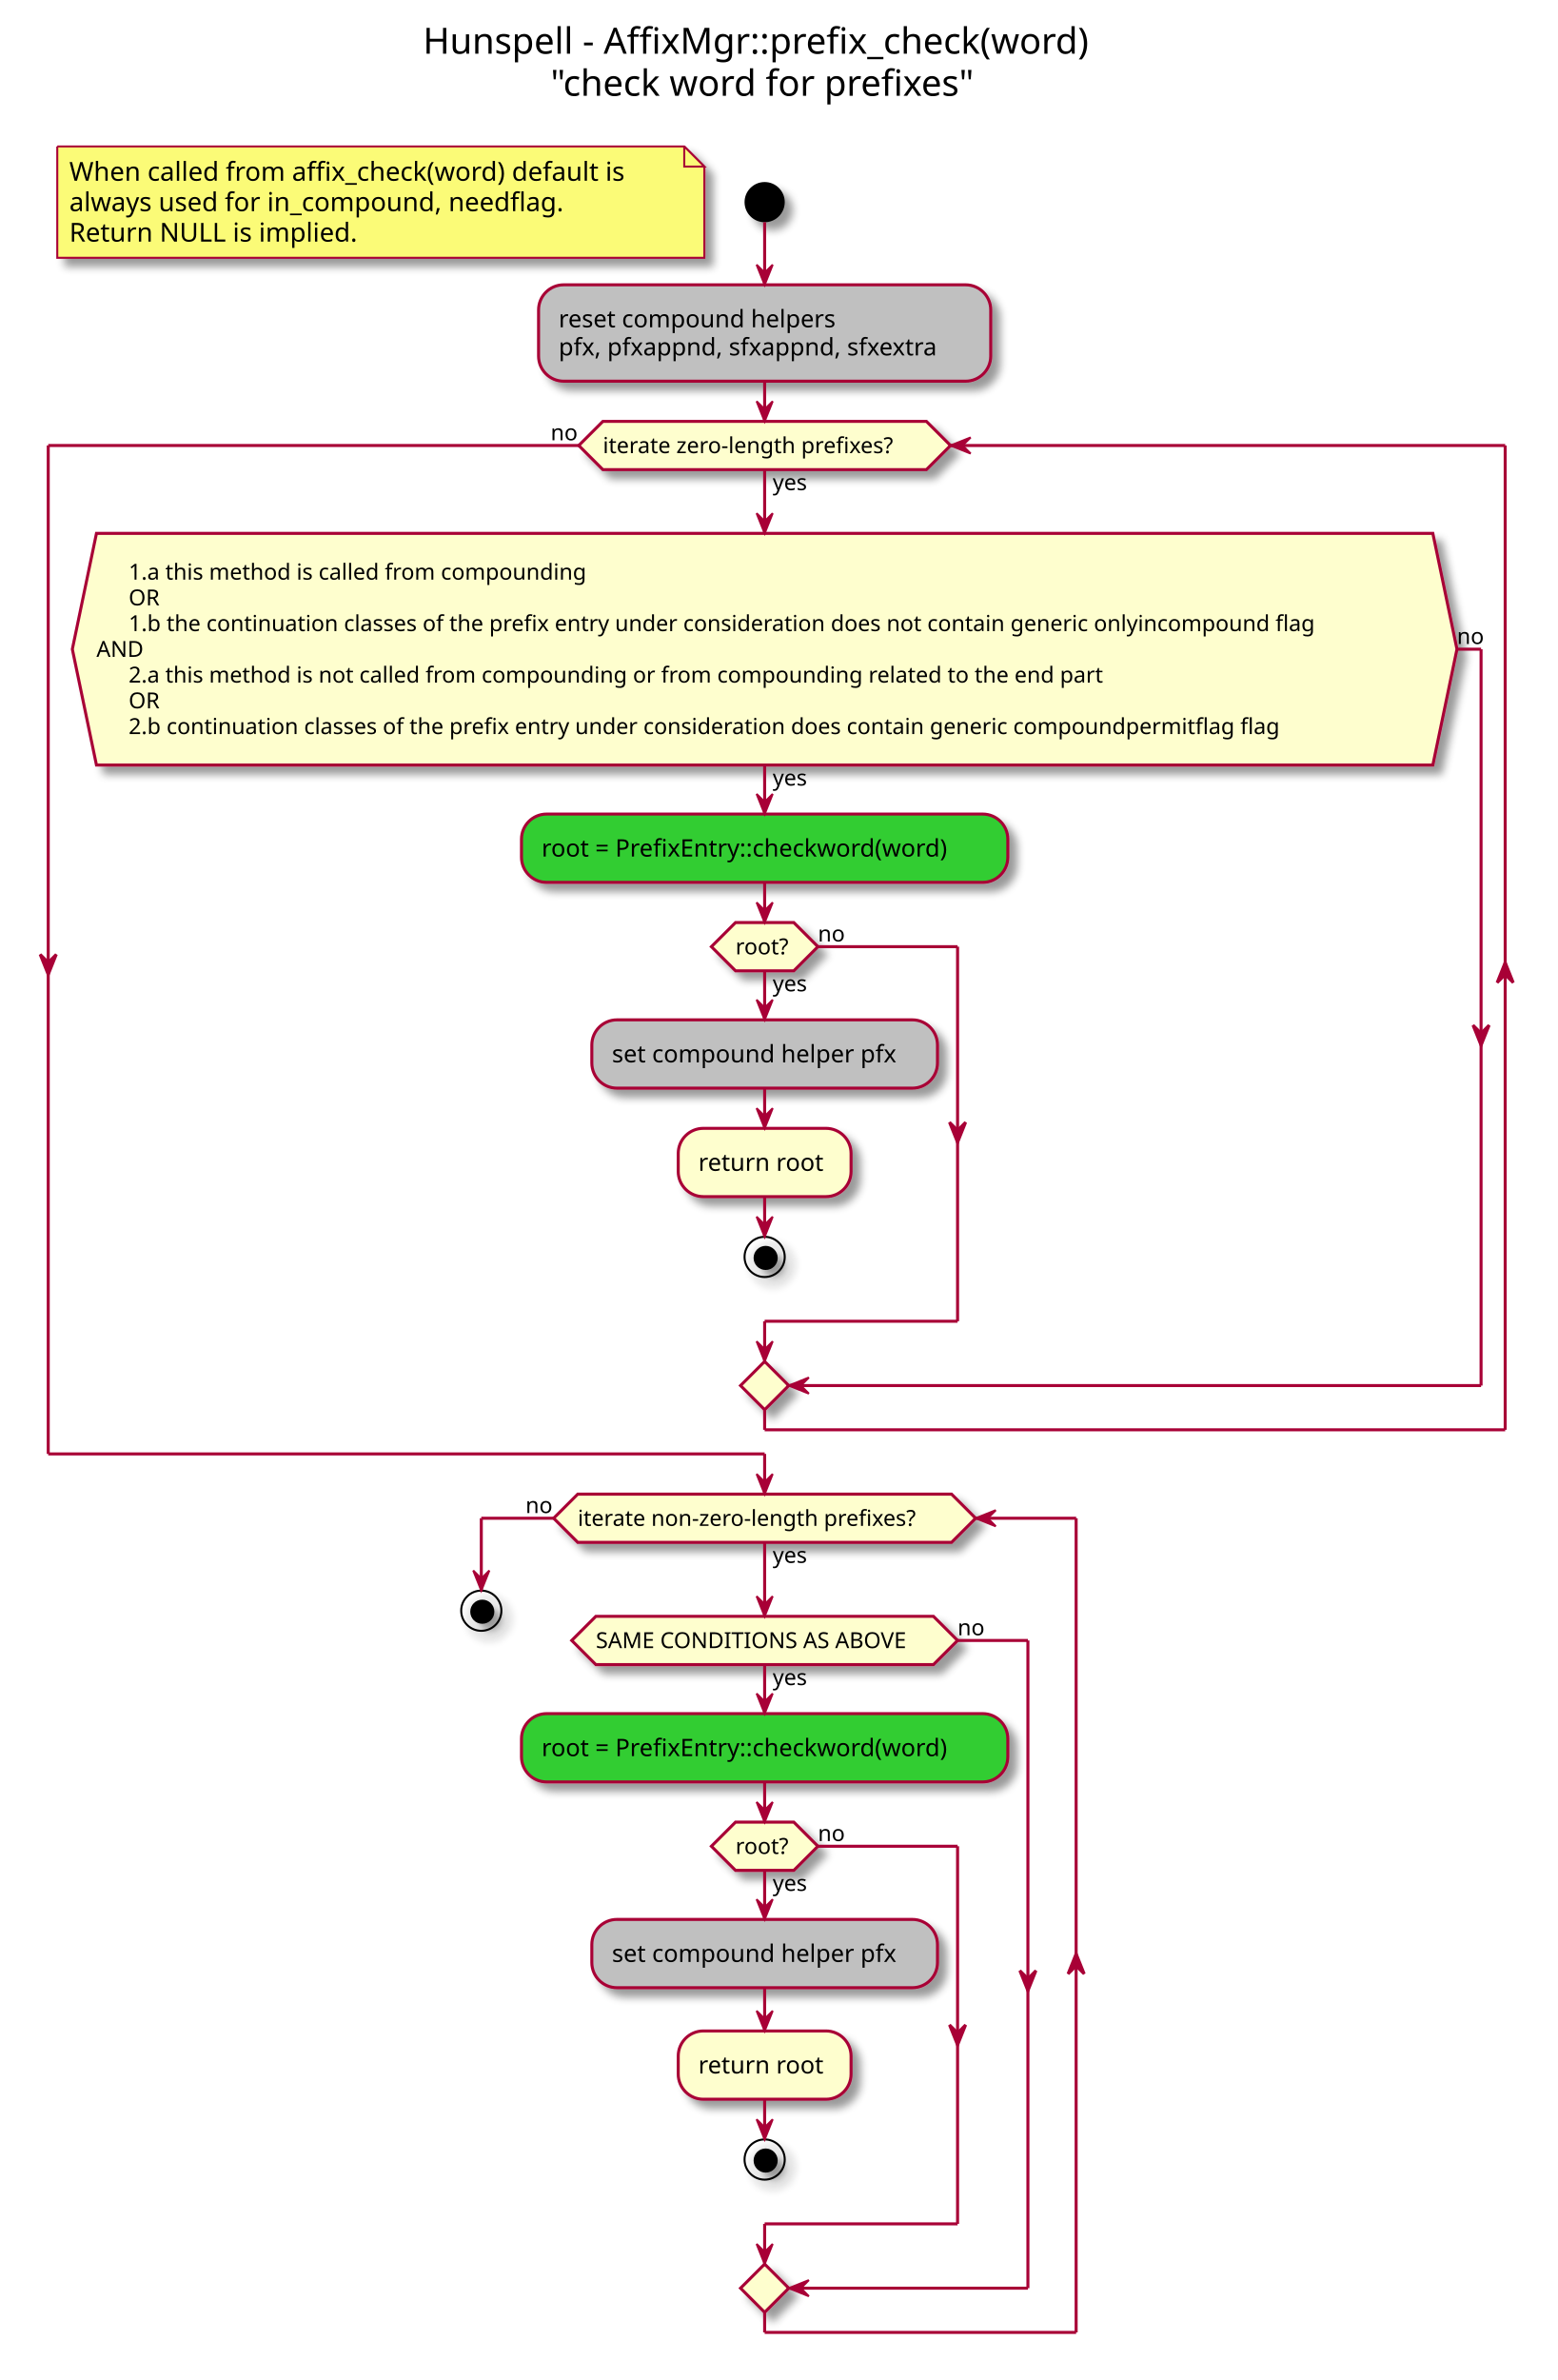
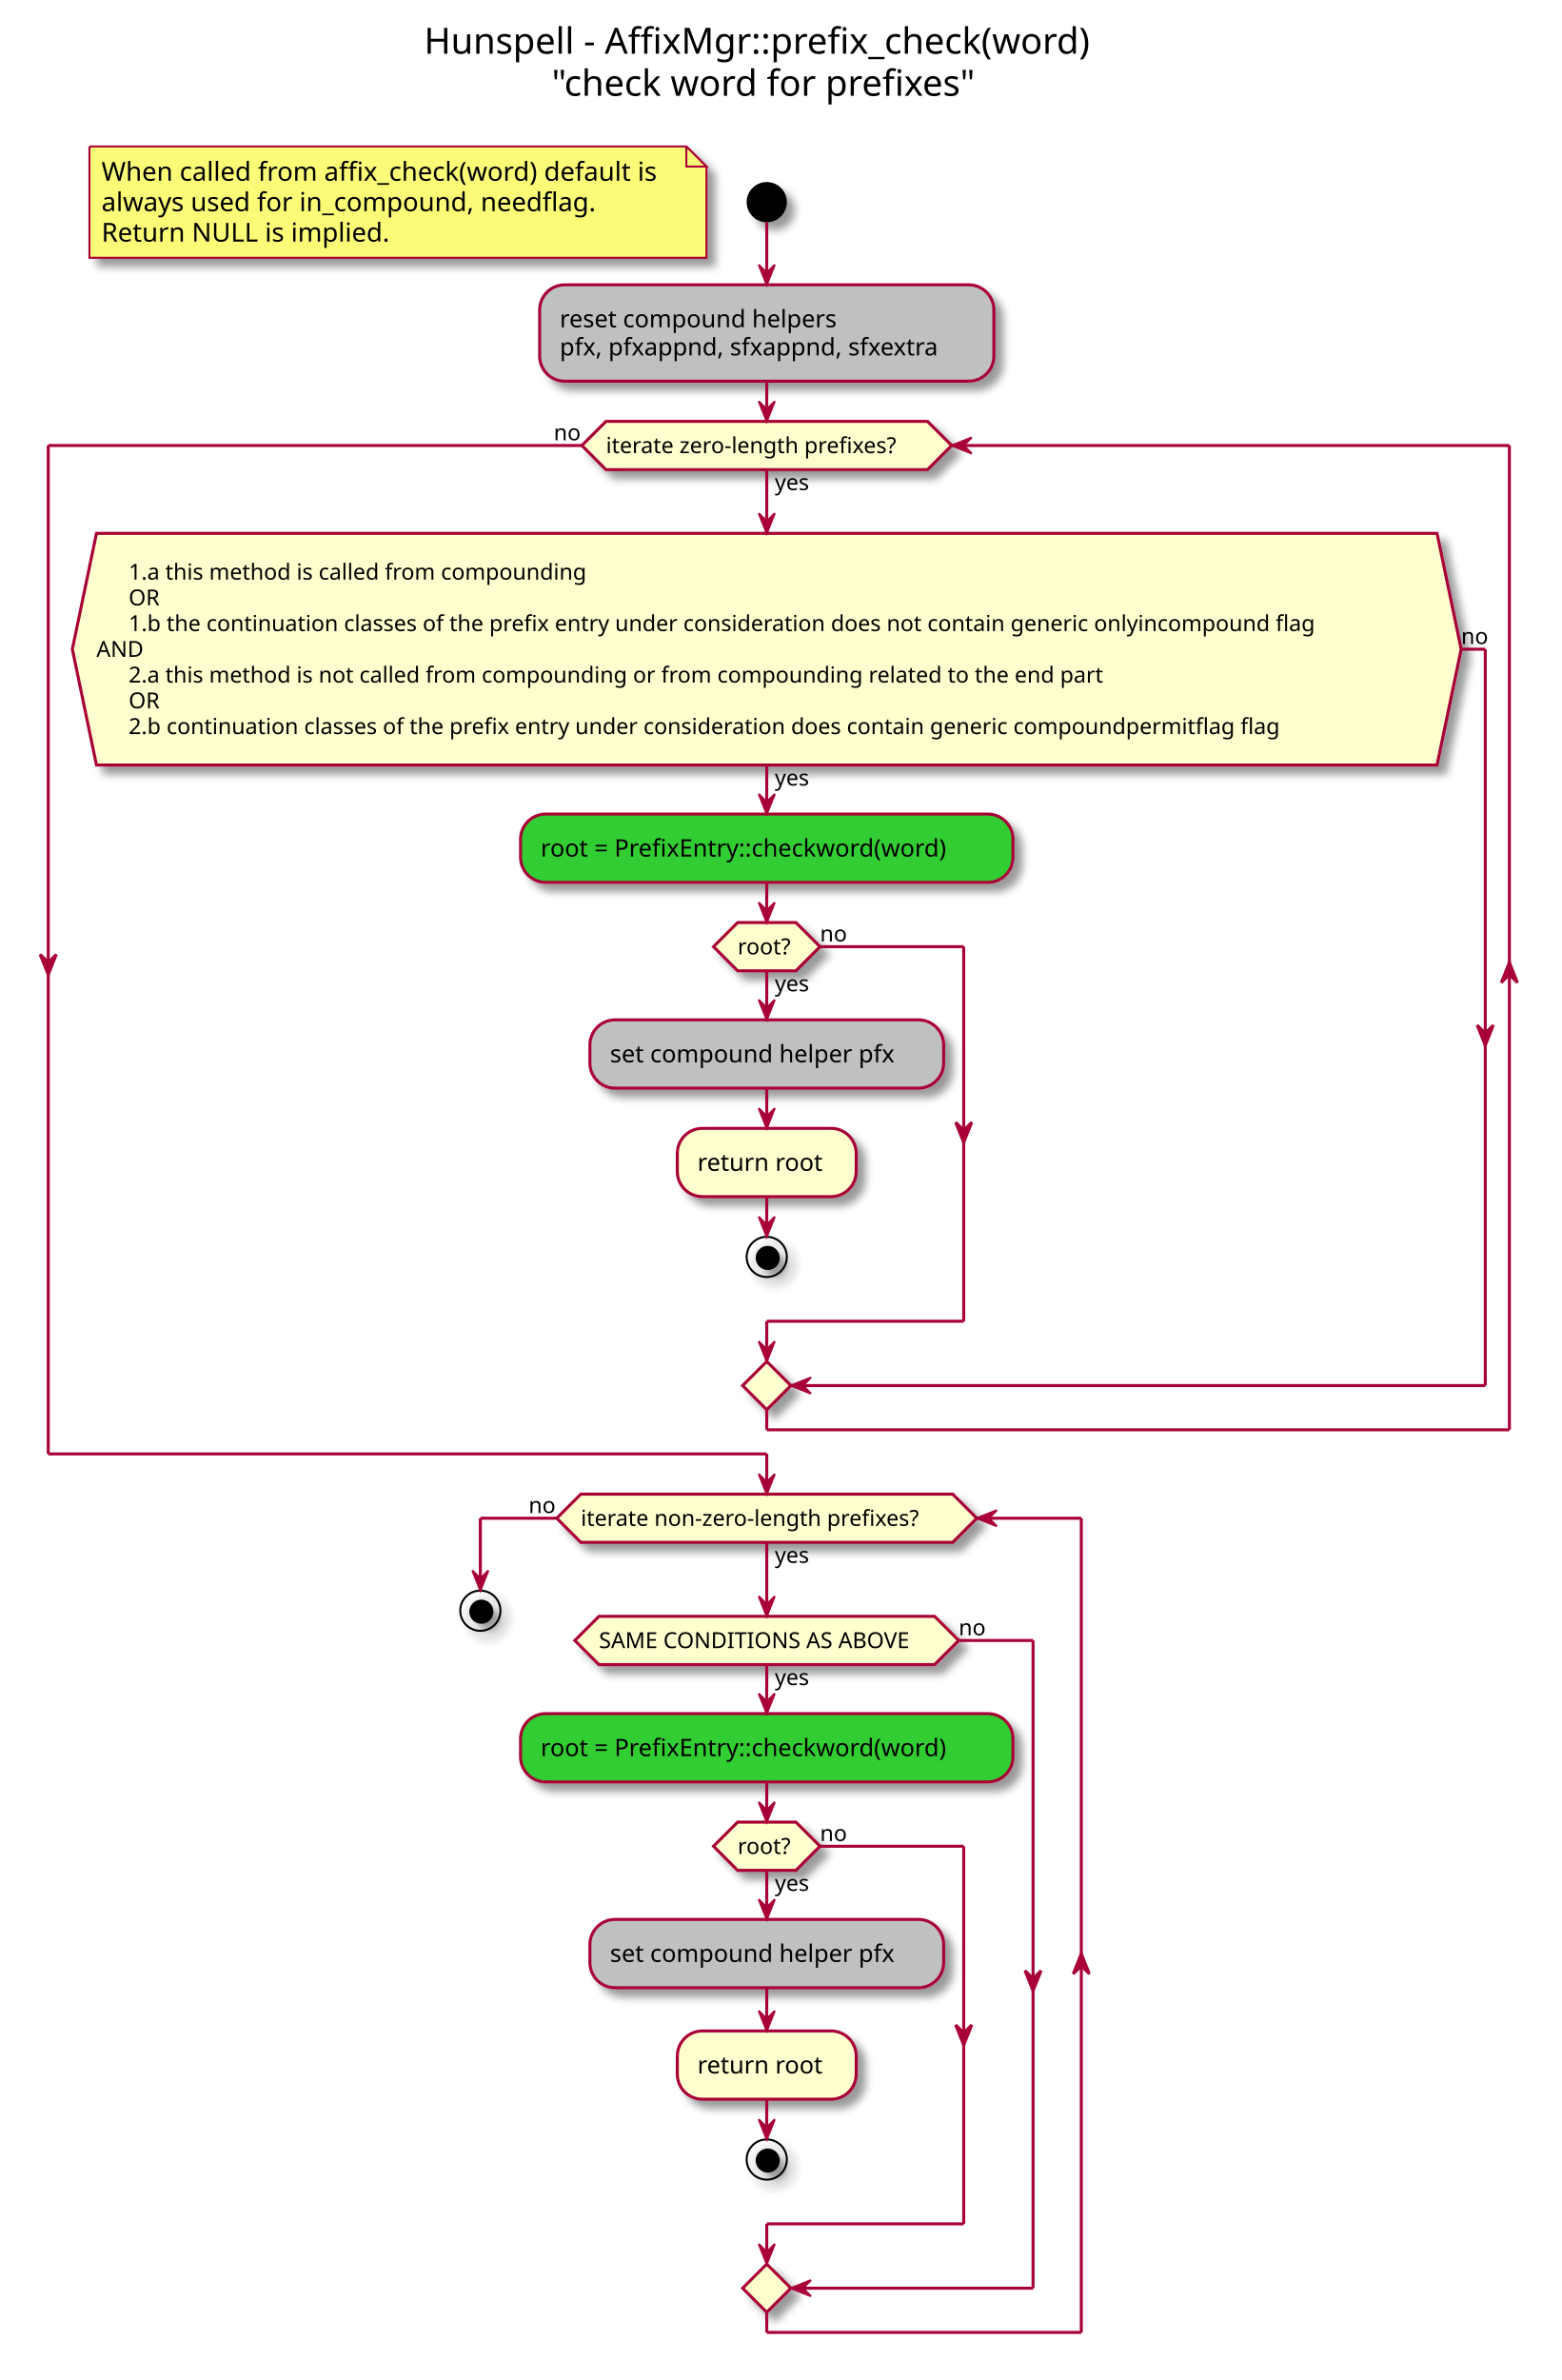
- <svg xmlns="http://www.w3.org/2000/svg" contentScriptType="application/ecmascript" contentStyleType="text/css" height="1184px" preserveAspectRatio="none" style="width:775px;height:1184px;" version="1.1" viewBox="0 0 775 1184" width="775px" zoomAndPan="magnify">
+ <svg xmlns="http://www.w3.org/2000/svg" contentScriptType="application/ecmascript" contentStyleType="text/css" height="1184px" preserveAspectRatio="none" style="width:777px;height:1184px;" version="1.1" viewBox="0 0 777 1184" width="777px" zoomAndPan="magnify">
  <defs>
    <linearGradient id="gbouqqnq6bp1s0" x1="0%" x2="100%" y1="50%" y2="50%">
      <stop offset="0%" stop-color="#FFFFFF" />
      <stop offset="100%" stop-color="#FFFFFF" />
    </linearGradient>
    <filter height="300%" id="fbouqqnq6bp1s" width="300%" x="-1" y="-1">
      <feGaussianBlur result="blurOut" stdDeviation="2.0" />
      <feColorMatrix in="blurOut" result="blurOut2" type="matrix" values="0 0 0 0 0 0 0 0 0 0 0 0 0 0 0 0 0 0 .4 0" />
      <feOffset dx="4.0" dy="4.0" in="blurOut2" result="blurOut3" />
      <feBlend in="SourceGraphic" in2="blurOut3" mode="normal" />
    </filter>
  </defs>
  <g>
-     <rect fill="url(#gbouqqnq6bp1s0)" height="1184" style="stroke: none; stroke-width: 1.0;" width="775" x="0" y="0" />
-     <text fill="#000000" font-family="sans-serif" font-size="18" lengthAdjust="spacingAndGlyphs" textLength="352" x="210.5" y="26.708">Hunspell - AffixMgr::prefix_check(word)</text>
-     <text fill="#000000" font-family="sans-serif" font-size="18" lengthAdjust="spacingAndGlyphs" textLength="225" x="274" y="47.661">"check word for prefixes"</text>
-     <text fill="#000000" font-family="sans-serif" font-size="18" lengthAdjust="spacingAndGlyphs" textLength="0" x="389.5" y="68.614" />
-     <path d="M28.5,72.859 L28.5,128.258 L350.5,128.258 L350.5,82.859 L340.5,72.859 L28.5,72.859 " fill="#FBFB77" filter="url(#fbouqqnq6bp1s)" style="stroke: #A80036; stroke-width: 1.0;" />
-     <path d="M340.5,72.859 L340.5,82.859 L350.5,82.859 L340.5,72.859 " fill="#FBFB77" style="stroke: #A80036; stroke-width: 1.0;" />
-     <text fill="#000000" font-family="sans-serif" font-size="13" lengthAdjust="spacingAndGlyphs" textLength="301" x="34.5" y="89.926">When called from affix_check(word) default is</text>
-     <text fill="#000000" font-family="sans-serif" font-size="13" lengthAdjust="spacingAndGlyphs" textLength="263" x="34.5" y="105.059">always used for in_compound, needflag.</text>
-     <text fill="#000000" font-family="sans-serif" font-size="13" lengthAdjust="spacingAndGlyphs" textLength="153" x="34.5" y="120.192">Return NULL is implied.</text>
-     <ellipse cx="380.5" cy="100.559" fill="#000000" filter="url(#fbouqqnq6bp1s)" rx="10" ry="10" style="stroke: none; stroke-width: 1.0;" />
-     <rect fill="#C0C0C0" filter="url(#fbouqqnq6bp1s)" height="47.938" rx="12.5" ry="12.5" style="stroke: #A80036; stroke-width: 1.5;" width="225" x="268" y="141.692" />
-     <text fill="#000000" font-family="sans-serif" font-size="12" lengthAdjust="spacingAndGlyphs" textLength="147" x="278" y="162.831">reset compound helpers</text>
-     <text fill="#000000" font-family="sans-serif" font-size="12" lengthAdjust="spacingAndGlyphs" textLength="205" x="278" y="176.799">pfx, pfxappnd, sfxappnd, sfxextra</text>
-     <rect fill="#32CD32" filter="url(#fbouqqnq6bp1s)" height="33.969" rx="12.5" ry="12.5" style="stroke: #A80036; stroke-width: 1.5;" width="242" x="259.5" y="404.984" />
-     <text fill="#000000" font-family="sans-serif" font-size="12" lengthAdjust="spacingAndGlyphs" textLength="222" x="269.5" y="426.123">root = PrefixEntry::checkword(word)</text>
-     <rect fill="#C0C0C0" filter="url(#fbouqqnq6bp1s)" height="33.969" rx="12.5" ry="12.5" style="stroke: #A80036; stroke-width: 1.5;" width="172" x="294.5" y="507.356" />
-     <text fill="#000000" font-family="sans-serif" font-size="12" lengthAdjust="spacingAndGlyphs" textLength="152" x="304.5" y="528.494">set compound helper pfx</text>
-     <rect fill="#FEFECE" filter="url(#fbouqqnq6bp1s)" height="33.969" rx="12.5" ry="12.5" style="stroke: #A80036; stroke-width: 1.5;" width="86" x="337.5" y="561.324" />
-     <text fill="#000000" font-family="sans-serif" font-size="12" lengthAdjust="spacingAndGlyphs" textLength="66" x="347.5" y="582.463">return root</text>
-     <ellipse cx="380.5" cy="625.293" fill="none" filter="url(#fbouqqnq6bp1s)" rx="10" ry="10" style="stroke: #000000; stroke-width: 1.0;" />
-     <ellipse cx="381" cy="625.793" fill="#000000" filter="url(#fbouqqnq6bp1s)" rx="6" ry="6" style="stroke: none; stroke-width: 1.0;" />
-     <polygon fill="#FEFECE" filter="url(#fbouqqnq6bp1s)" points="366,458.953,395,458.953,407,470.953,395,482.953,366,482.953,354,470.953,366,458.953" style="stroke: #A80036; stroke-width: 1.5;" />
-     <text fill="#000000" font-family="sans-serif" font-size="11" lengthAdjust="spacingAndGlyphs" textLength="20" x="384.5" y="493.164">yes</text>
-     <text fill="#000000" font-family="sans-serif" font-size="11" lengthAdjust="spacingAndGlyphs" textLength="29" x="366" y="474.761">root?</text>
-     <text fill="#000000" font-family="sans-serif" font-size="11" lengthAdjust="spacingAndGlyphs" textLength="14" x="407" y="468.359">no</text>
-     <polygon fill="#FEFECE" filter="url(#fbouqqnq6bp1s)" points="48,265.34,713,265.34,725,322.961,713,380.582,48,380.582,36,322.961,48,265.34" style="stroke: #A80036; stroke-width: 1.5;" />
-     <text fill="#000000" font-family="sans-serif" font-size="11" lengthAdjust="spacingAndGlyphs" textLength="20" x="384.5" y="390.793">yes</text>
+     <rect fill="url(#gbouqqnq6bp1s0)" height="1184" style="stroke: none; stroke-width: 1.0;" width="777" x="0" y="0" />
+     <text fill="#000000" font-family="sans-serif" font-size="18" lengthAdjust="spacingAndGlyphs" textLength="353" x="211" y="26.708">Hunspell - AffixMgr::prefix_check(word)</text>
+     <text fill="#000000" font-family="sans-serif" font-size="18" lengthAdjust="spacingAndGlyphs" textLength="226" x="274.5" y="47.661">"check word for prefixes"</text>
+     <text fill="#000000" font-family="sans-serif" font-size="18" lengthAdjust="spacingAndGlyphs" textLength="0" x="390.5" y="68.614" />
+     <path d="M44.5,72.859 L44.5,128.258 L351.5,128.258 L351.5,82.859 L341.5,72.859 L44.5,72.859 " fill="#FBFB77" filter="url(#fbouqqnq6bp1s)" style="stroke: #A80036; stroke-width: 1.0;" />
+     <path d="M341.5,72.859 L341.5,82.859 L351.5,82.859 L341.5,72.859 " fill="#FBFB77" style="stroke: #A80036; stroke-width: 1.0;" />
+     <text fill="#000000" font-family="sans-serif" font-size="13" lengthAdjust="spacingAndGlyphs" textLength="286" x="50.5" y="89.926">When called from affix_check(word) default is</text>
+     <text fill="#000000" font-family="sans-serif" font-size="13" lengthAdjust="spacingAndGlyphs" textLength="255" x="50.5" y="105.059">always used for in_compound, needflag.</text>
+     <text fill="#000000" font-family="sans-serif" font-size="13" lengthAdjust="spacingAndGlyphs" textLength="148" x="50.5" y="120.192">Return NULL is implied.</text>
+     <ellipse cx="381.5" cy="100.559" fill="#000000" filter="url(#fbouqqnq6bp1s)" rx="10" ry="10" style="stroke: none; stroke-width: 1.0;" />
+     <rect fill="#C0C0C0" filter="url(#fbouqqnq6bp1s)" height="47.938" rx="12.5" ry="12.5" style="stroke: #A80036; stroke-width: 1.5;" width="226" x="268.5" y="141.692" />
+     <text fill="#000000" font-family="sans-serif" font-size="12" lengthAdjust="spacingAndGlyphs" textLength="154" x="278.5" y="162.831">reset compound helpers</text>
+     <text fill="#000000" font-family="sans-serif" font-size="12" lengthAdjust="spacingAndGlyphs" textLength="206" x="278.5" y="176.799">pfx, pfxappnd, sfxappnd, sfxextra</text>
+     <rect fill="#32CD32" filter="url(#fbouqqnq6bp1s)" height="33.969" rx="12.5" ry="12.5" style="stroke: #A80036; stroke-width: 1.5;" width="245" x="259" y="404.984" />
+     <text fill="#000000" font-family="sans-serif" font-size="12" lengthAdjust="spacingAndGlyphs" textLength="225" x="269" y="426.123">root = PrefixEntry::checkword(word)</text>
+     <rect fill="#C0C0C0" filter="url(#fbouqqnq6bp1s)" height="33.969" rx="12.5" ry="12.5" style="stroke: #A80036; stroke-width: 1.5;" width="176" x="293.5" y="507.356" />
+     <text fill="#000000" font-family="sans-serif" font-size="12" lengthAdjust="spacingAndGlyphs" textLength="156" x="303.5" y="528.494">set compound helper pfx</text>
+     <rect fill="#FEFECE" filter="url(#fbouqqnq6bp1s)" height="33.969" rx="12.5" ry="12.5" style="stroke: #A80036; stroke-width: 1.5;" width="89" x="337" y="561.324" />
+     <text fill="#000000" font-family="sans-serif" font-size="12" lengthAdjust="spacingAndGlyphs" textLength="69" x="347" y="582.463">return root</text>
+     <ellipse cx="381.5" cy="625.293" fill="none" filter="url(#fbouqqnq6bp1s)" rx="10" ry="10" style="stroke: #000000; stroke-width: 1.0;" />
+     <ellipse cx="382" cy="625.793" fill="#000000" filter="url(#fbouqqnq6bp1s)" rx="6" ry="6" style="stroke: none; stroke-width: 1.0;" />
+     <polygon fill="#FEFECE" filter="url(#fbouqqnq6bp1s)" points="367,458.953,396,458.953,408,470.953,396,482.953,367,482.953,355,470.953,367,458.953" style="stroke: #A80036; stroke-width: 1.5;" />
+     <text fill="#000000" font-family="sans-serif" font-size="11" lengthAdjust="spacingAndGlyphs" textLength="20" x="385.5" y="493.164">yes</text>
+     <text fill="#000000" font-family="sans-serif" font-size="11" lengthAdjust="spacingAndGlyphs" textLength="29" x="367" y="474.761">root?</text>
+     <text fill="#000000" font-family="sans-serif" font-size="11" lengthAdjust="spacingAndGlyphs" textLength="14" x="408" y="468.359">no</text>
+     <polygon fill="#FEFECE" filter="url(#fbouqqnq6bp1s)" points="48,265.34,715,265.34,727,322.961,715,380.582,48,380.582,36,322.961,48,265.34" style="stroke: #A80036; stroke-width: 1.5;" />
+     <text fill="#000000" font-family="sans-serif" font-size="11" lengthAdjust="spacingAndGlyphs" textLength="20" x="385.5" y="390.793">yes</text>
    <text fill="#000000" font-family="sans-serif" font-size="11" lengthAdjust="spacingAndGlyphs" textLength="0" x="52" y="275.55" />
-     <text fill="#000000" font-family="sans-serif" font-size="11" lengthAdjust="spacingAndGlyphs" textLength="250" x="64" y="288.355">1.a this method is called from compounding</text>
-     <text fill="#000000" font-family="sans-serif" font-size="11" lengthAdjust="spacingAndGlyphs" textLength="17" x="64" y="301.16">OR</text>
-     <text fill="#000000" font-family="sans-serif" font-size="11" lengthAdjust="spacingAndGlyphs" textLength="649" x="64" y="313.964">1.b the continuation classes of the prefix entry under consideration does not contain generic onlyincompound flag</text>
-     <text fill="#000000" font-family="sans-serif" font-size="11" lengthAdjust="spacingAndGlyphs" textLength="24" x="48" y="326.769">AND</text>
-     <text fill="#000000" font-family="sans-serif" font-size="11" lengthAdjust="spacingAndGlyphs" textLength="532" x="64" y="339.574">2.a this method is not called from compounding or from compounding related to the end part</text>
-     <text fill="#000000" font-family="sans-serif" font-size="11" lengthAdjust="spacingAndGlyphs" textLength="17" x="64" y="352.378">OR</text>
-     <text fill="#000000" font-family="sans-serif" font-size="11" lengthAdjust="spacingAndGlyphs" textLength="629" x="64" y="365.183">2.b continuation classes of the prefix entry under consideration does contain generic compoundpermitflag flag</text>
-     <text fill="#000000" font-family="sans-serif" font-size="11" lengthAdjust="spacingAndGlyphs" textLength="14" x="725" y="320.367">no</text>
-     <polygon fill="#FEFECE" filter="url(#fbouqqnq6bp1s)" points="380.5,677.293,392.5,689.293,380.5,701.293,368.5,689.293,380.5,677.293" style="stroke: #A80036; stroke-width: 1.5;" />
-     <polygon fill="#FEFECE" filter="url(#fbouqqnq6bp1s)" points="300,209.629,461,209.629,473,221.629,461,233.629,300,233.629,288,221.629,300,209.629" style="stroke: #A80036; stroke-width: 1.5;" />
-     <text fill="#000000" font-family="sans-serif" font-size="11" lengthAdjust="spacingAndGlyphs" textLength="20" x="384.5" y="243.84">yes</text>
-     <text fill="#000000" font-family="sans-serif" font-size="11" lengthAdjust="spacingAndGlyphs" textLength="161" x="300" y="225.438">iterate zero-length prefixes?</text>
-     <text fill="#000000" font-family="sans-serif" font-size="11" lengthAdjust="spacingAndGlyphs" textLength="14" x="274" y="219.035">no</text>
-     <rect fill="#32CD32" filter="url(#fbouqqnq6bp1s)" height="33.969" rx="12.5" ry="12.5" style="stroke: #A80036; stroke-width: 1.5;" width="242" x="259.5" y="852.5" />
-     <text fill="#000000" font-family="sans-serif" font-size="12" lengthAdjust="spacingAndGlyphs" textLength="222" x="269.5" y="873.639">root = PrefixEntry::checkword(word)</text>
-     <rect fill="#C0C0C0" filter="url(#fbouqqnq6bp1s)" height="33.969" rx="12.5" ry="12.5" style="stroke: #A80036; stroke-width: 1.5;" width="172" x="294.5" y="954.871" />
-     <text fill="#000000" font-family="sans-serif" font-size="12" lengthAdjust="spacingAndGlyphs" textLength="152" x="304.5" y="976.01">set compound helper pfx</text>
-     <rect fill="#FEFECE" filter="url(#fbouqqnq6bp1s)" height="33.969" rx="12.5" ry="12.5" style="stroke: #A80036; stroke-width: 1.5;" width="86" x="337.5" y="1010.356" />
-     <text fill="#000000" font-family="sans-serif" font-size="12" lengthAdjust="spacingAndGlyphs" textLength="66" x="347.5" y="1031.494">return root</text>
-     <ellipse cx="380.5" cy="1074.324" fill="none" filter="url(#fbouqqnq6bp1s)" rx="10" ry="10" style="stroke: #000000; stroke-width: 1.0;" />
-     <ellipse cx="381" cy="1074.824" fill="#000000" filter="url(#fbouqqnq6bp1s)" rx="6" ry="6" style="stroke: none; stroke-width: 1.0;" />
-     <polygon fill="#FEFECE" filter="url(#fbouqqnq6bp1s)" points="366,906.469,395,906.469,407,918.469,395,930.469,366,930.469,354,918.469,366,906.469" style="stroke: #A80036; stroke-width: 1.5;" />
-     <text fill="#000000" font-family="sans-serif" font-size="11" lengthAdjust="spacingAndGlyphs" textLength="20" x="384.5" y="940.679">yes</text>
-     <text fill="#000000" font-family="sans-serif" font-size="11" lengthAdjust="spacingAndGlyphs" textLength="29" x="366" y="922.277">root?</text>
-     <text fill="#000000" font-family="sans-serif" font-size="11" lengthAdjust="spacingAndGlyphs" textLength="14" x="407" y="915.875">no</text>
-     <polygon fill="#FEFECE" filter="url(#fbouqqnq6bp1s)" points="296.5,804.098,464.5,804.098,476.5,816.098,464.5,828.098,296.5,828.098,284.5,816.098,296.5,804.098" style="stroke: #A80036; stroke-width: 1.5;" />
-     <text fill="#000000" font-family="sans-serif" font-size="11" lengthAdjust="spacingAndGlyphs" textLength="20" x="384.5" y="838.308">yes</text>
-     <text fill="#000000" font-family="sans-serif" font-size="11" lengthAdjust="spacingAndGlyphs" textLength="168" x="296.5" y="819.906">SAME CONDITIONS AS ABOVE</text>
-     <text fill="#000000" font-family="sans-serif" font-size="11" lengthAdjust="spacingAndGlyphs" textLength="14" x="476.5" y="813.503">no</text>
-     <polygon fill="#FEFECE" filter="url(#fbouqqnq6bp1s)" points="380.5,1126.324,392.5,1138.324,380.5,1150.324,368.5,1138.324,380.5,1126.324" style="stroke: #A80036; stroke-width: 1.5;" />
-     <polygon fill="#FEFECE" filter="url(#fbouqqnq6bp1s)" points="287.5,743.293,473.5,743.293,485.5,755.293,473.5,767.293,287.5,767.293,275.5,755.293,287.5,743.293" style="stroke: #A80036; stroke-width: 1.5;" />
-     <text fill="#000000" font-family="sans-serif" font-size="11" lengthAdjust="spacingAndGlyphs" textLength="20" x="384.5" y="777.503">yes</text>
-     <text fill="#000000" font-family="sans-serif" font-size="11" lengthAdjust="spacingAndGlyphs" textLength="186" x="287.5" y="759.101">iterate non-zero-length prefixes?</text>
-     <text fill="#000000" font-family="sans-serif" font-size="11" lengthAdjust="spacingAndGlyphs" textLength="14" x="261.5" y="752.699">no</text>
-     <ellipse cx="239.5" cy="801.293" fill="none" filter="url(#fbouqqnq6bp1s)" rx="10" ry="10" style="stroke: #000000; stroke-width: 1.0;" />
-     <ellipse cx="240" cy="801.793" fill="#000000" filter="url(#fbouqqnq6bp1s)" rx="6" ry="6" style="stroke: none; stroke-width: 1.0;" />
-     <line style="stroke: #A80036; stroke-width: 1.5;" x1="380.5" x2="380.5" y1="110.559" y2="141.692" />
-     <polygon fill="#A80036" points="376.5,131.692,380.5,141.692,384.5,131.692,380.5,135.692" style="stroke: #A80036; stroke-width: 1.0;" />
-     <line style="stroke: #A80036; stroke-width: 1.5;" x1="380.5" x2="380.5" y1="541.324" y2="561.324" />
-     <polygon fill="#A80036" points="376.5,551.324,380.5,561.324,384.5,551.324,380.5,555.324" style="stroke: #A80036; stroke-width: 1.0;" />
-     <line style="stroke: #A80036; stroke-width: 1.5;" x1="380.5" x2="380.5" y1="595.293" y2="615.293" />
-     <polygon fill="#A80036" points="376.5,605.293,380.5,615.293,384.5,605.293,380.5,609.293" style="stroke: #A80036; stroke-width: 1.0;" />
-     <line style="stroke: #A80036; stroke-width: 1.5;" x1="380.5" x2="380.5" y1="482.953" y2="507.356" />
-     <polygon fill="#A80036" points="376.5,497.356,380.5,507.356,384.5,497.356,380.5,501.356" style="stroke: #A80036; stroke-width: 1.0;" />
-     <line style="stroke: #A80036; stroke-width: 1.5;" x1="407" x2="476.5" y1="470.953" y2="470.953" />
-     <polygon fill="#A80036" points="472.5,558.324,476.5,568.324,480.5,558.324,476.5,562.324" style="stroke: #A80036; stroke-width: 1.5;" />
-     <line style="stroke: #A80036; stroke-width: 1.5;" x1="476.5" x2="476.5" y1="470.953" y2="657.293" />
-     <line style="stroke: #A80036; stroke-width: 1.5;" x1="476.5" x2="380.5" y1="657.293" y2="657.293" />
-     <line style="stroke: #A80036; stroke-width: 1.5;" x1="380.5" x2="380.5" y1="657.293" y2="677.293" />
-     <polygon fill="#A80036" points="376.5,667.293,380.5,677.293,384.5,667.293,380.5,671.293" style="stroke: #A80036; stroke-width: 1.0;" />
-     <line style="stroke: #A80036; stroke-width: 1.5;" x1="380.5" x2="380.5" y1="438.953" y2="458.953" />
-     <polygon fill="#A80036" points="376.5,448.953,380.5,458.953,384.5,448.953,380.5,452.953" style="stroke: #A80036; stroke-width: 1.0;" />
-     <line style="stroke: #A80036; stroke-width: 1.5;" x1="380.5" x2="380.5" y1="380.582" y2="404.984" />
-     <polygon fill="#A80036" points="376.5,394.984,380.5,404.984,384.5,394.984,380.5,398.984" style="stroke: #A80036; stroke-width: 1.0;" />
-     <line style="stroke: #A80036; stroke-width: 1.5;" x1="725" x2="737" y1="322.961" y2="322.961" />
-     <polygon fill="#A80036" points="733,510.029,737,520.029,741,510.029,737,514.029" style="stroke: #A80036; stroke-width: 1.5;" />
-     <line style="stroke: #A80036; stroke-width: 1.5;" x1="737" x2="737" y1="322.961" y2="689.293" />
-     <line style="stroke: #A80036; stroke-width: 1.5;" x1="737" x2="392.5" y1="689.293" y2="689.293" />
-     <polygon fill="#A80036" points="402.5,685.293,392.5,689.293,402.5,693.293,398.5,689.293" style="stroke: #A80036; stroke-width: 1.0;" />
-     <line style="stroke: #A80036; stroke-width: 1.5;" x1="380.5" x2="380.5" y1="233.629" y2="265.34" />
-     <polygon fill="#A80036" points="376.5,255.34,380.5,265.34,384.5,255.34,380.5,259.34" style="stroke: #A80036; stroke-width: 1.0;" />
-     <line style="stroke: #A80036; stroke-width: 1.5;" x1="380.5" x2="380.5" y1="701.293" y2="711.293" />
-     <line style="stroke: #A80036; stroke-width: 1.5;" x1="380.5" x2="749" y1="711.293" y2="711.293" />
-     <polygon fill="#A80036" points="745,488.816,749,478.816,753,488.816,749,484.816" style="stroke: #A80036; stroke-width: 1.5;" />
-     <line style="stroke: #A80036; stroke-width: 1.5;" x1="749" x2="749" y1="221.629" y2="711.293" />
-     <line style="stroke: #A80036; stroke-width: 1.5;" x1="749" x2="473" y1="221.629" y2="221.629" />
-     <polygon fill="#A80036" points="483,217.629,473,221.629,483,225.629,479,221.629" style="stroke: #A80036; stroke-width: 1.0;" />
-     <line style="stroke: #A80036; stroke-width: 1.5;" x1="288" x2="24" y1="221.629" y2="221.629" />
+     <text fill="#000000" font-family="sans-serif" font-size="11" lengthAdjust="spacingAndGlyphs" textLength="252" x="64" y="288.355">1.a this method is called from compounding</text>
+     <text fill="#000000" font-family="sans-serif" font-size="11" lengthAdjust="spacingAndGlyphs" textLength="16" x="64" y="301.16">OR</text>
+     <text fill="#000000" font-family="sans-serif" font-size="11" lengthAdjust="spacingAndGlyphs" textLength="651" x="64" y="313.964">1.b the continuation classes of the prefix entry under consideration does not contain generic onlyincompound flag</text>
+     <text fill="#000000" font-family="sans-serif" font-size="11" lengthAdjust="spacingAndGlyphs" textLength="23" x="48" y="326.769">AND</text>
+     <text fill="#000000" font-family="sans-serif" font-size="11" lengthAdjust="spacingAndGlyphs" textLength="534" x="64" y="339.574">2.a this method is not called from compounding or from compounding related to the end part</text>
+     <text fill="#000000" font-family="sans-serif" font-size="11" lengthAdjust="spacingAndGlyphs" textLength="16" x="64" y="352.378">OR</text>
+     <text fill="#000000" font-family="sans-serif" font-size="11" lengthAdjust="spacingAndGlyphs" textLength="632" x="64" y="365.183">2.b continuation classes of the prefix entry under consideration does contain generic compoundpermitflag flag</text>
+     <text fill="#000000" font-family="sans-serif" font-size="11" lengthAdjust="spacingAndGlyphs" textLength="14" x="727" y="320.367">no</text>
+     <polygon fill="#FEFECE" filter="url(#fbouqqnq6bp1s)" points="381.5,677.293,393.5,689.293,381.5,701.293,369.5,689.293,381.5,677.293" style="stroke: #A80036; stroke-width: 1.5;" />
+     <polygon fill="#FEFECE" filter="url(#fbouqqnq6bp1s)" points="301.5,209.629,461.5,209.629,473.5,221.629,461.5,233.629,301.5,233.629,289.5,221.629,301.5,209.629" style="stroke: #A80036; stroke-width: 1.5;" />
+     <text fill="#000000" font-family="sans-serif" font-size="11" lengthAdjust="spacingAndGlyphs" textLength="20" x="385.5" y="243.84">yes</text>
+     <text fill="#000000" font-family="sans-serif" font-size="11" lengthAdjust="spacingAndGlyphs" textLength="160" x="301.5" y="225.438">iterate zero-length prefixes?</text>
+     <text fill="#000000" font-family="sans-serif" font-size="11" lengthAdjust="spacingAndGlyphs" textLength="14" x="275.5" y="219.035">no</text>
+     <rect fill="#32CD32" filter="url(#fbouqqnq6bp1s)" height="33.969" rx="12.5" ry="12.5" style="stroke: #A80036; stroke-width: 1.5;" width="245" x="259" y="852.5" />
+     <text fill="#000000" font-family="sans-serif" font-size="12" lengthAdjust="spacingAndGlyphs" textLength="225" x="269" y="873.639">root = PrefixEntry::checkword(word)</text>
+     <rect fill="#C0C0C0" filter="url(#fbouqqnq6bp1s)" height="33.969" rx="12.5" ry="12.5" style="stroke: #A80036; stroke-width: 1.5;" width="176" x="293.5" y="954.871" />
+     <text fill="#000000" font-family="sans-serif" font-size="12" lengthAdjust="spacingAndGlyphs" textLength="156" x="303.5" y="976.01">set compound helper pfx</text>
+     <rect fill="#FEFECE" filter="url(#fbouqqnq6bp1s)" height="33.969" rx="12.5" ry="12.5" style="stroke: #A80036; stroke-width: 1.5;" width="89" x="337" y="1010.356" />
+     <text fill="#000000" font-family="sans-serif" font-size="12" lengthAdjust="spacingAndGlyphs" textLength="69" x="347" y="1031.494">return root</text>
+     <ellipse cx="381.5" cy="1074.324" fill="none" filter="url(#fbouqqnq6bp1s)" rx="10" ry="10" style="stroke: #000000; stroke-width: 1.0;" />
+     <ellipse cx="382" cy="1074.824" fill="#000000" filter="url(#fbouqqnq6bp1s)" rx="6" ry="6" style="stroke: none; stroke-width: 1.0;" />
+     <polygon fill="#FEFECE" filter="url(#fbouqqnq6bp1s)" points="367,906.469,396,906.469,408,918.469,396,930.469,367,930.469,355,918.469,367,906.469" style="stroke: #A80036; stroke-width: 1.5;" />
+     <text fill="#000000" font-family="sans-serif" font-size="11" lengthAdjust="spacingAndGlyphs" textLength="20" x="385.5" y="940.679">yes</text>
+     <text fill="#000000" font-family="sans-serif" font-size="11" lengthAdjust="spacingAndGlyphs" textLength="29" x="367" y="922.277">root?</text>
+     <text fill="#000000" font-family="sans-serif" font-size="11" lengthAdjust="spacingAndGlyphs" textLength="14" x="408" y="915.875">no</text>
+     <polygon fill="#FEFECE" filter="url(#fbouqqnq6bp1s)" points="298,804.098,465,804.098,477,816.098,465,828.098,298,828.098,286,816.098,298,804.098" style="stroke: #A80036; stroke-width: 1.5;" />
+     <text fill="#000000" font-family="sans-serif" font-size="11" lengthAdjust="spacingAndGlyphs" textLength="20" x="385.5" y="838.308">yes</text>
+     <text fill="#000000" font-family="sans-serif" font-size="11" lengthAdjust="spacingAndGlyphs" textLength="167" x="298" y="819.906">SAME CONDITIONS AS ABOVE</text>
+     <text fill="#000000" font-family="sans-serif" font-size="11" lengthAdjust="spacingAndGlyphs" textLength="14" x="477" y="813.503">no</text>
+     <polygon fill="#FEFECE" filter="url(#fbouqqnq6bp1s)" points="381.5,1126.324,393.5,1138.324,381.5,1150.324,369.5,1138.324,381.5,1126.324" style="stroke: #A80036; stroke-width: 1.5;" />
+     <polygon fill="#FEFECE" filter="url(#fbouqqnq6bp1s)" points="289,743.293,474,743.293,486,755.293,474,767.293,289,767.293,277,755.293,289,743.293" style="stroke: #A80036; stroke-width: 1.5;" />
+     <text fill="#000000" font-family="sans-serif" font-size="11" lengthAdjust="spacingAndGlyphs" textLength="20" x="385.5" y="777.503">yes</text>
+     <text fill="#000000" font-family="sans-serif" font-size="11" lengthAdjust="spacingAndGlyphs" textLength="185" x="289" y="759.101">iterate non-zero-length prefixes?</text>
+     <text fill="#000000" font-family="sans-serif" font-size="11" lengthAdjust="spacingAndGlyphs" textLength="14" x="263" y="752.699">no</text>
+     <ellipse cx="239" cy="801.293" fill="none" filter="url(#fbouqqnq6bp1s)" rx="10" ry="10" style="stroke: #000000; stroke-width: 1.0;" />
+     <ellipse cx="239.5" cy="801.793" fill="#000000" filter="url(#fbouqqnq6bp1s)" rx="6" ry="6" style="stroke: none; stroke-width: 1.0;" />
+     <line style="stroke: #A80036; stroke-width: 1.5;" x1="381.5" x2="381.5" y1="110.559" y2="141.692" />
+     <polygon fill="#A80036" points="377.5,131.692,381.5,141.692,385.5,131.692,381.5,135.692" style="stroke: #A80036; stroke-width: 1.0;" />
+     <line style="stroke: #A80036; stroke-width: 1.5;" x1="381.5" x2="381.5" y1="541.324" y2="561.324" />
+     <polygon fill="#A80036" points="377.5,551.324,381.5,561.324,385.5,551.324,381.5,555.324" style="stroke: #A80036; stroke-width: 1.0;" />
+     <line style="stroke: #A80036; stroke-width: 1.5;" x1="381.5" x2="381.5" y1="595.293" y2="615.293" />
+     <polygon fill="#A80036" points="377.5,605.293,381.5,615.293,385.5,605.293,381.5,609.293" style="stroke: #A80036; stroke-width: 1.0;" />
+     <line style="stroke: #A80036; stroke-width: 1.5;" x1="381.5" x2="381.5" y1="482.953" y2="507.356" />
+     <polygon fill="#A80036" points="377.5,497.356,381.5,507.356,385.5,497.356,381.5,501.356" style="stroke: #A80036; stroke-width: 1.0;" />
+     <line style="stroke: #A80036; stroke-width: 1.5;" x1="408" x2="479.5" y1="470.953" y2="470.953" />
+     <polygon fill="#A80036" points="475.5,558.324,479.5,568.324,483.5,558.324,479.5,562.324" style="stroke: #A80036; stroke-width: 1.5;" />
+     <line style="stroke: #A80036; stroke-width: 1.5;" x1="479.5" x2="479.5" y1="470.953" y2="657.293" />
+     <line style="stroke: #A80036; stroke-width: 1.5;" x1="479.5" x2="381.5" y1="657.293" y2="657.293" />
+     <line style="stroke: #A80036; stroke-width: 1.5;" x1="381.5" x2="381.5" y1="657.293" y2="677.293" />
+     <polygon fill="#A80036" points="377.5,667.293,381.5,677.293,385.5,667.293,381.5,671.293" style="stroke: #A80036; stroke-width: 1.0;" />
+     <line style="stroke: #A80036; stroke-width: 1.5;" x1="381.5" x2="381.5" y1="438.953" y2="458.953" />
+     <polygon fill="#A80036" points="377.5,448.953,381.5,458.953,385.5,448.953,381.5,452.953" style="stroke: #A80036; stroke-width: 1.0;" />
+     <line style="stroke: #A80036; stroke-width: 1.5;" x1="381.5" x2="381.5" y1="380.582" y2="404.984" />
+     <polygon fill="#A80036" points="377.5,394.984,381.5,404.984,385.5,394.984,381.5,398.984" style="stroke: #A80036; stroke-width: 1.0;" />
+     <line style="stroke: #A80036; stroke-width: 1.5;" x1="727" x2="739" y1="322.961" y2="322.961" />
+     <polygon fill="#A80036" points="735,510.029,739,520.029,743,510.029,739,514.029" style="stroke: #A80036; stroke-width: 1.5;" />
+     <line style="stroke: #A80036; stroke-width: 1.5;" x1="739" x2="739" y1="322.961" y2="689.293" />
+     <line style="stroke: #A80036; stroke-width: 1.5;" x1="739" x2="393.5" y1="689.293" y2="689.293" />
+     <polygon fill="#A80036" points="403.5,685.293,393.5,689.293,403.5,693.293,399.5,689.293" style="stroke: #A80036; stroke-width: 1.0;" />
+     <line style="stroke: #A80036; stroke-width: 1.5;" x1="381.5" x2="381.5" y1="233.629" y2="265.34" />
+     <polygon fill="#A80036" points="377.5,255.34,381.5,265.34,385.5,255.34,381.5,259.34" style="stroke: #A80036; stroke-width: 1.0;" />
+     <line style="stroke: #A80036; stroke-width: 1.5;" x1="381.5" x2="381.5" y1="701.293" y2="711.293" />
+     <line style="stroke: #A80036; stroke-width: 1.5;" x1="381.5" x2="751" y1="711.293" y2="711.293" />
+     <polygon fill="#A80036" points="747,488.816,751,478.816,755,488.816,751,484.816" style="stroke: #A80036; stroke-width: 1.5;" />
+     <line style="stroke: #A80036; stroke-width: 1.5;" x1="751" x2="751" y1="221.629" y2="711.293" />
+     <line style="stroke: #A80036; stroke-width: 1.5;" x1="751" x2="473.5" y1="221.629" y2="221.629" />
+     <polygon fill="#A80036" points="483.5,217.629,473.5,221.629,483.5,225.629,479.5,221.629" style="stroke: #A80036; stroke-width: 1.0;" />
+     <line style="stroke: #A80036; stroke-width: 1.5;" x1="289.5" x2="24" y1="221.629" y2="221.629" />
    <polygon fill="#A80036" points="20,474.816,24,484.816,28,474.816,24,478.816" style="stroke: #A80036; stroke-width: 1.5;" />
    <line style="stroke: #A80036; stroke-width: 1.5;" x1="24" x2="24" y1="221.629" y2="723.293" />
-     <line style="stroke: #A80036; stroke-width: 1.5;" x1="24" x2="380.5" y1="723.293" y2="723.293" />
-     <line style="stroke: #A80036; stroke-width: 1.5;" x1="380.5" x2="380.5" y1="723.293" y2="743.293" />
-     <polygon fill="#A80036" points="376.5,733.293,380.5,743.293,384.5,733.293,380.5,737.293" style="stroke: #A80036; stroke-width: 1.0;" />
-     <line style="stroke: #A80036; stroke-width: 1.5;" x1="380.5" x2="380.5" y1="189.629" y2="209.629" />
-     <polygon fill="#A80036" points="376.5,199.629,380.5,209.629,384.5,199.629,380.5,203.629" style="stroke: #A80036; stroke-width: 1.0;" />
-     <line style="stroke: #A80036; stroke-width: 1.5;" x1="380.5" x2="380.5" y1="988.84" y2="1010.356" />
-     <polygon fill="#A80036" points="376.5,1000.356,380.5,1010.356,384.5,1000.356,380.5,1004.356" style="stroke: #A80036; stroke-width: 1.0;" />
-     <line style="stroke: #A80036; stroke-width: 1.5;" x1="380.5" x2="380.5" y1="1044.324" y2="1064.324" />
-     <polygon fill="#A80036" points="376.5,1054.324,380.5,1064.324,384.5,1054.324,380.5,1058.324" style="stroke: #A80036; stroke-width: 1.0;" />
-     <line style="stroke: #A80036; stroke-width: 1.5;" x1="380.5" x2="380.5" y1="930.469" y2="954.871" />
-     <polygon fill="#A80036" points="376.5,944.871,380.5,954.871,384.5,944.871,380.5,948.871" style="stroke: #A80036; stroke-width: 1.0;" />
-     <line style="stroke: #A80036; stroke-width: 1.5;" x1="407" x2="476.5" y1="918.469" y2="918.469" />
-     <polygon fill="#A80036" points="472.5,1007.356,476.5,1017.356,480.5,1007.356,476.5,1011.356" style="stroke: #A80036; stroke-width: 1.5;" />
-     <line style="stroke: #A80036; stroke-width: 1.5;" x1="476.5" x2="476.5" y1="918.469" y2="1106.324" />
-     <line style="stroke: #A80036; stroke-width: 1.5;" x1="476.5" x2="380.5" y1="1106.324" y2="1106.324" />
-     <line style="stroke: #A80036; stroke-width: 1.5;" x1="380.5" x2="380.5" y1="1106.324" y2="1126.324" />
-     <polygon fill="#A80036" points="376.5,1116.324,380.5,1126.324,384.5,1116.324,380.5,1120.324" style="stroke: #A80036; stroke-width: 1.0;" />
-     <line style="stroke: #A80036; stroke-width: 1.5;" x1="380.5" x2="380.5" y1="886.469" y2="906.469" />
-     <polygon fill="#A80036" points="376.5,896.469,380.5,906.469,384.5,896.469,380.5,900.469" style="stroke: #A80036; stroke-width: 1.0;" />
-     <line style="stroke: #A80036; stroke-width: 1.5;" x1="380.5" x2="380.5" y1="828.098" y2="852.5" />
-     <polygon fill="#A80036" points="376.5,842.5,380.5,852.5,384.5,842.5,380.5,846.5" style="stroke: #A80036; stroke-width: 1.0;" />
-     <line style="stroke: #A80036; stroke-width: 1.5;" x1="476.5" x2="511.5" y1="816.098" y2="816.098" />
-     <polygon fill="#A80036" points="507.5,980.356,511.5,990.356,515.5,980.356,511.5,984.356" style="stroke: #A80036; stroke-width: 1.5;" />
-     <line style="stroke: #A80036; stroke-width: 1.5;" x1="511.5" x2="511.5" y1="816.098" y2="1138.324" />
-     <line style="stroke: #A80036; stroke-width: 1.5;" x1="511.5" x2="392.5" y1="1138.324" y2="1138.324" />
-     <polygon fill="#A80036" points="402.5,1134.324,392.5,1138.324,402.5,1142.324,398.5,1138.324" style="stroke: #A80036; stroke-width: 1.0;" />
-     <line style="stroke: #A80036; stroke-width: 1.5;" x1="380.5" x2="380.5" y1="767.293" y2="804.098" />
-     <polygon fill="#A80036" points="376.5,794.098,380.5,804.098,384.5,794.098,380.5,798.098" style="stroke: #A80036; stroke-width: 1.0;" />
-     <line style="stroke: #A80036; stroke-width: 1.5;" x1="380.5" x2="380.5" y1="1150.324" y2="1160.324" />
-     <line style="stroke: #A80036; stroke-width: 1.5;" x1="380.5" x2="535.5" y1="1160.324" y2="1160.324" />
-     <polygon fill="#A80036" points="531.5,981.953,535.5,971.953,539.5,981.953,535.5,977.953" style="stroke: #A80036; stroke-width: 1.5;" />
-     <line style="stroke: #A80036; stroke-width: 1.5;" x1="535.5" x2="535.5" y1="755.293" y2="1160.324" />
-     <line style="stroke: #A80036; stroke-width: 1.5;" x1="535.5" x2="485.5" y1="755.293" y2="755.293" />
-     <polygon fill="#A80036" points="495.5,751.293,485.5,755.293,495.5,759.293,491.5,755.293" style="stroke: #A80036; stroke-width: 1.0;" />
-     <line style="stroke: #A80036; stroke-width: 1.5;" x1="275.5" x2="239.5" y1="755.293" y2="755.293" />
-     <line style="stroke: #A80036; stroke-width: 1.5;" x1="239.5" x2="239.5" y1="755.293" y2="791.293" />
-     <polygon fill="#A80036" points="235.5,781.293,239.5,791.293,243.5,781.293,239.5,785.293" style="stroke: #A80036; stroke-width: 1.0;" />
+     <line style="stroke: #A80036; stroke-width: 1.5;" x1="24" x2="381.5" y1="723.293" y2="723.293" />
+     <line style="stroke: #A80036; stroke-width: 1.5;" x1="381.5" x2="381.5" y1="723.293" y2="743.293" />
+     <polygon fill="#A80036" points="377.5,733.293,381.5,743.293,385.5,733.293,381.5,737.293" style="stroke: #A80036; stroke-width: 1.0;" />
+     <line style="stroke: #A80036; stroke-width: 1.5;" x1="381.5" x2="381.5" y1="189.629" y2="209.629" />
+     <polygon fill="#A80036" points="377.5,199.629,381.5,209.629,385.5,199.629,381.5,203.629" style="stroke: #A80036; stroke-width: 1.0;" />
+     <line style="stroke: #A80036; stroke-width: 1.5;" x1="381.5" x2="381.5" y1="988.84" y2="1010.356" />
+     <polygon fill="#A80036" points="377.5,1000.356,381.5,1010.356,385.5,1000.356,381.5,1004.356" style="stroke: #A80036; stroke-width: 1.0;" />
+     <line style="stroke: #A80036; stroke-width: 1.5;" x1="381.5" x2="381.5" y1="1044.324" y2="1064.324" />
+     <polygon fill="#A80036" points="377.5,1054.324,381.5,1064.324,385.5,1054.324,381.5,1058.324" style="stroke: #A80036; stroke-width: 1.0;" />
+     <line style="stroke: #A80036; stroke-width: 1.5;" x1="381.5" x2="381.5" y1="930.469" y2="954.871" />
+     <polygon fill="#A80036" points="377.5,944.871,381.5,954.871,385.5,944.871,381.5,948.871" style="stroke: #A80036; stroke-width: 1.0;" />
+     <line style="stroke: #A80036; stroke-width: 1.5;" x1="408" x2="479.5" y1="918.469" y2="918.469" />
+     <polygon fill="#A80036" points="475.5,1007.356,479.5,1017.356,483.5,1007.356,479.5,1011.356" style="stroke: #A80036; stroke-width: 1.5;" />
+     <line style="stroke: #A80036; stroke-width: 1.5;" x1="479.5" x2="479.5" y1="918.469" y2="1106.324" />
+     <line style="stroke: #A80036; stroke-width: 1.5;" x1="479.5" x2="381.5" y1="1106.324" y2="1106.324" />
+     <line style="stroke: #A80036; stroke-width: 1.5;" x1="381.5" x2="381.5" y1="1106.324" y2="1126.324" />
+     <polygon fill="#A80036" points="377.5,1116.324,381.5,1126.324,385.5,1116.324,381.5,1120.324" style="stroke: #A80036; stroke-width: 1.0;" />
+     <line style="stroke: #A80036; stroke-width: 1.5;" x1="381.5" x2="381.5" y1="886.469" y2="906.469" />
+     <polygon fill="#A80036" points="377.5,896.469,381.5,906.469,385.5,896.469,381.5,900.469" style="stroke: #A80036; stroke-width: 1.0;" />
+     <line style="stroke: #A80036; stroke-width: 1.5;" x1="381.5" x2="381.5" y1="828.098" y2="852.5" />
+     <polygon fill="#A80036" points="377.5,842.5,381.5,852.5,385.5,842.5,381.5,846.5" style="stroke: #A80036; stroke-width: 1.0;" />
+     <line style="stroke: #A80036; stroke-width: 1.5;" x1="477" x2="514" y1="816.098" y2="816.098" />
+     <polygon fill="#A80036" points="510,980.356,514,990.356,518,980.356,514,984.356" style="stroke: #A80036; stroke-width: 1.5;" />
+     <line style="stroke: #A80036; stroke-width: 1.5;" x1="514" x2="514" y1="816.098" y2="1138.324" />
+     <line style="stroke: #A80036; stroke-width: 1.5;" x1="514" x2="393.5" y1="1138.324" y2="1138.324" />
+     <polygon fill="#A80036" points="403.5,1134.324,393.5,1138.324,403.5,1142.324,399.5,1138.324" style="stroke: #A80036; stroke-width: 1.0;" />
+     <line style="stroke: #A80036; stroke-width: 1.5;" x1="381.5" x2="381.5" y1="767.293" y2="804.098" />
+     <polygon fill="#A80036" points="377.5,794.098,381.5,804.098,385.5,794.098,381.5,798.098" style="stroke: #A80036; stroke-width: 1.0;" />
+     <line style="stroke: #A80036; stroke-width: 1.5;" x1="381.5" x2="381.5" y1="1150.324" y2="1160.324" />
+     <line style="stroke: #A80036; stroke-width: 1.5;" x1="381.5" x2="538" y1="1160.324" y2="1160.324" />
+     <polygon fill="#A80036" points="534,981.953,538,971.953,542,981.953,538,977.953" style="stroke: #A80036; stroke-width: 1.5;" />
+     <line style="stroke: #A80036; stroke-width: 1.5;" x1="538" x2="538" y1="755.293" y2="1160.324" />
+     <line style="stroke: #A80036; stroke-width: 1.5;" x1="538" x2="486" y1="755.293" y2="755.293" />
+     <polygon fill="#A80036" points="496,751.293,486,755.293,496,759.293,492,755.293" style="stroke: #A80036; stroke-width: 1.0;" />
+     <line style="stroke: #A80036; stroke-width: 1.5;" x1="277" x2="239" y1="755.293" y2="755.293" />
+     <line style="stroke: #A80036; stroke-width: 1.5;" x1="239" x2="239" y1="755.293" y2="791.293" />
+     <polygon fill="#A80036" points="235,781.293,239,791.293,243,781.293,239,785.293" style="stroke: #A80036; stroke-width: 1.0;" />
  </g>
</svg>
